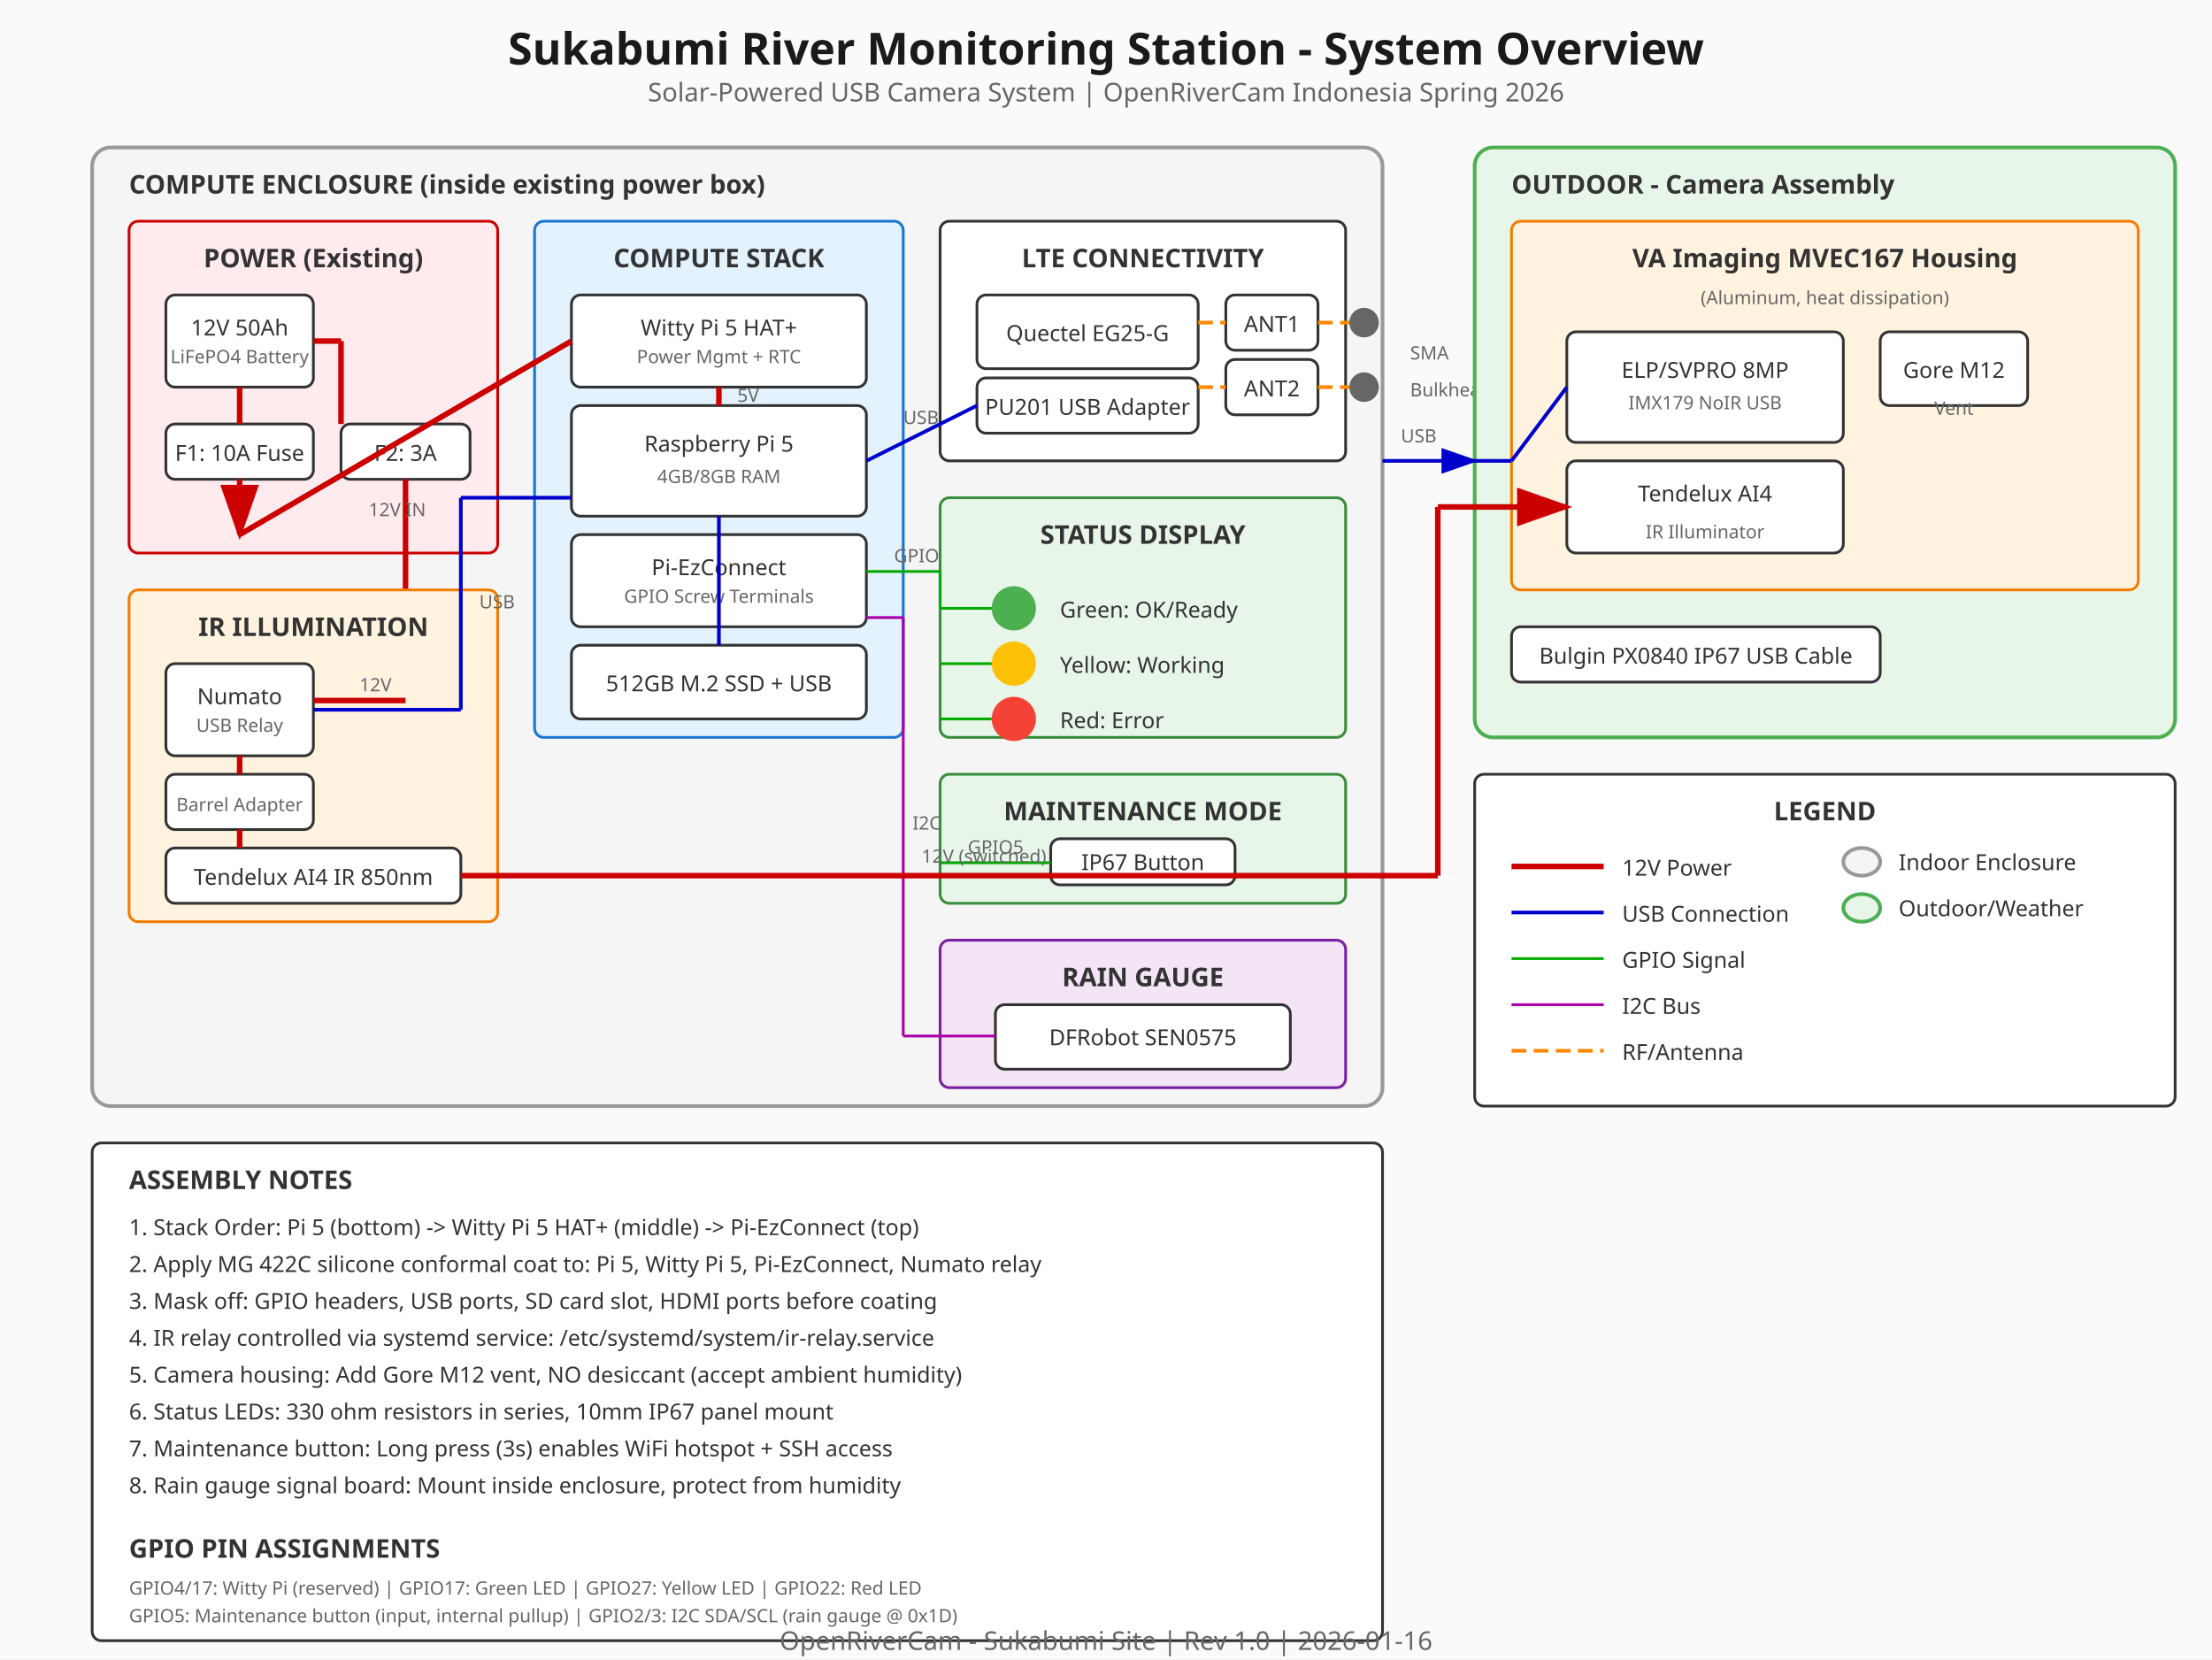
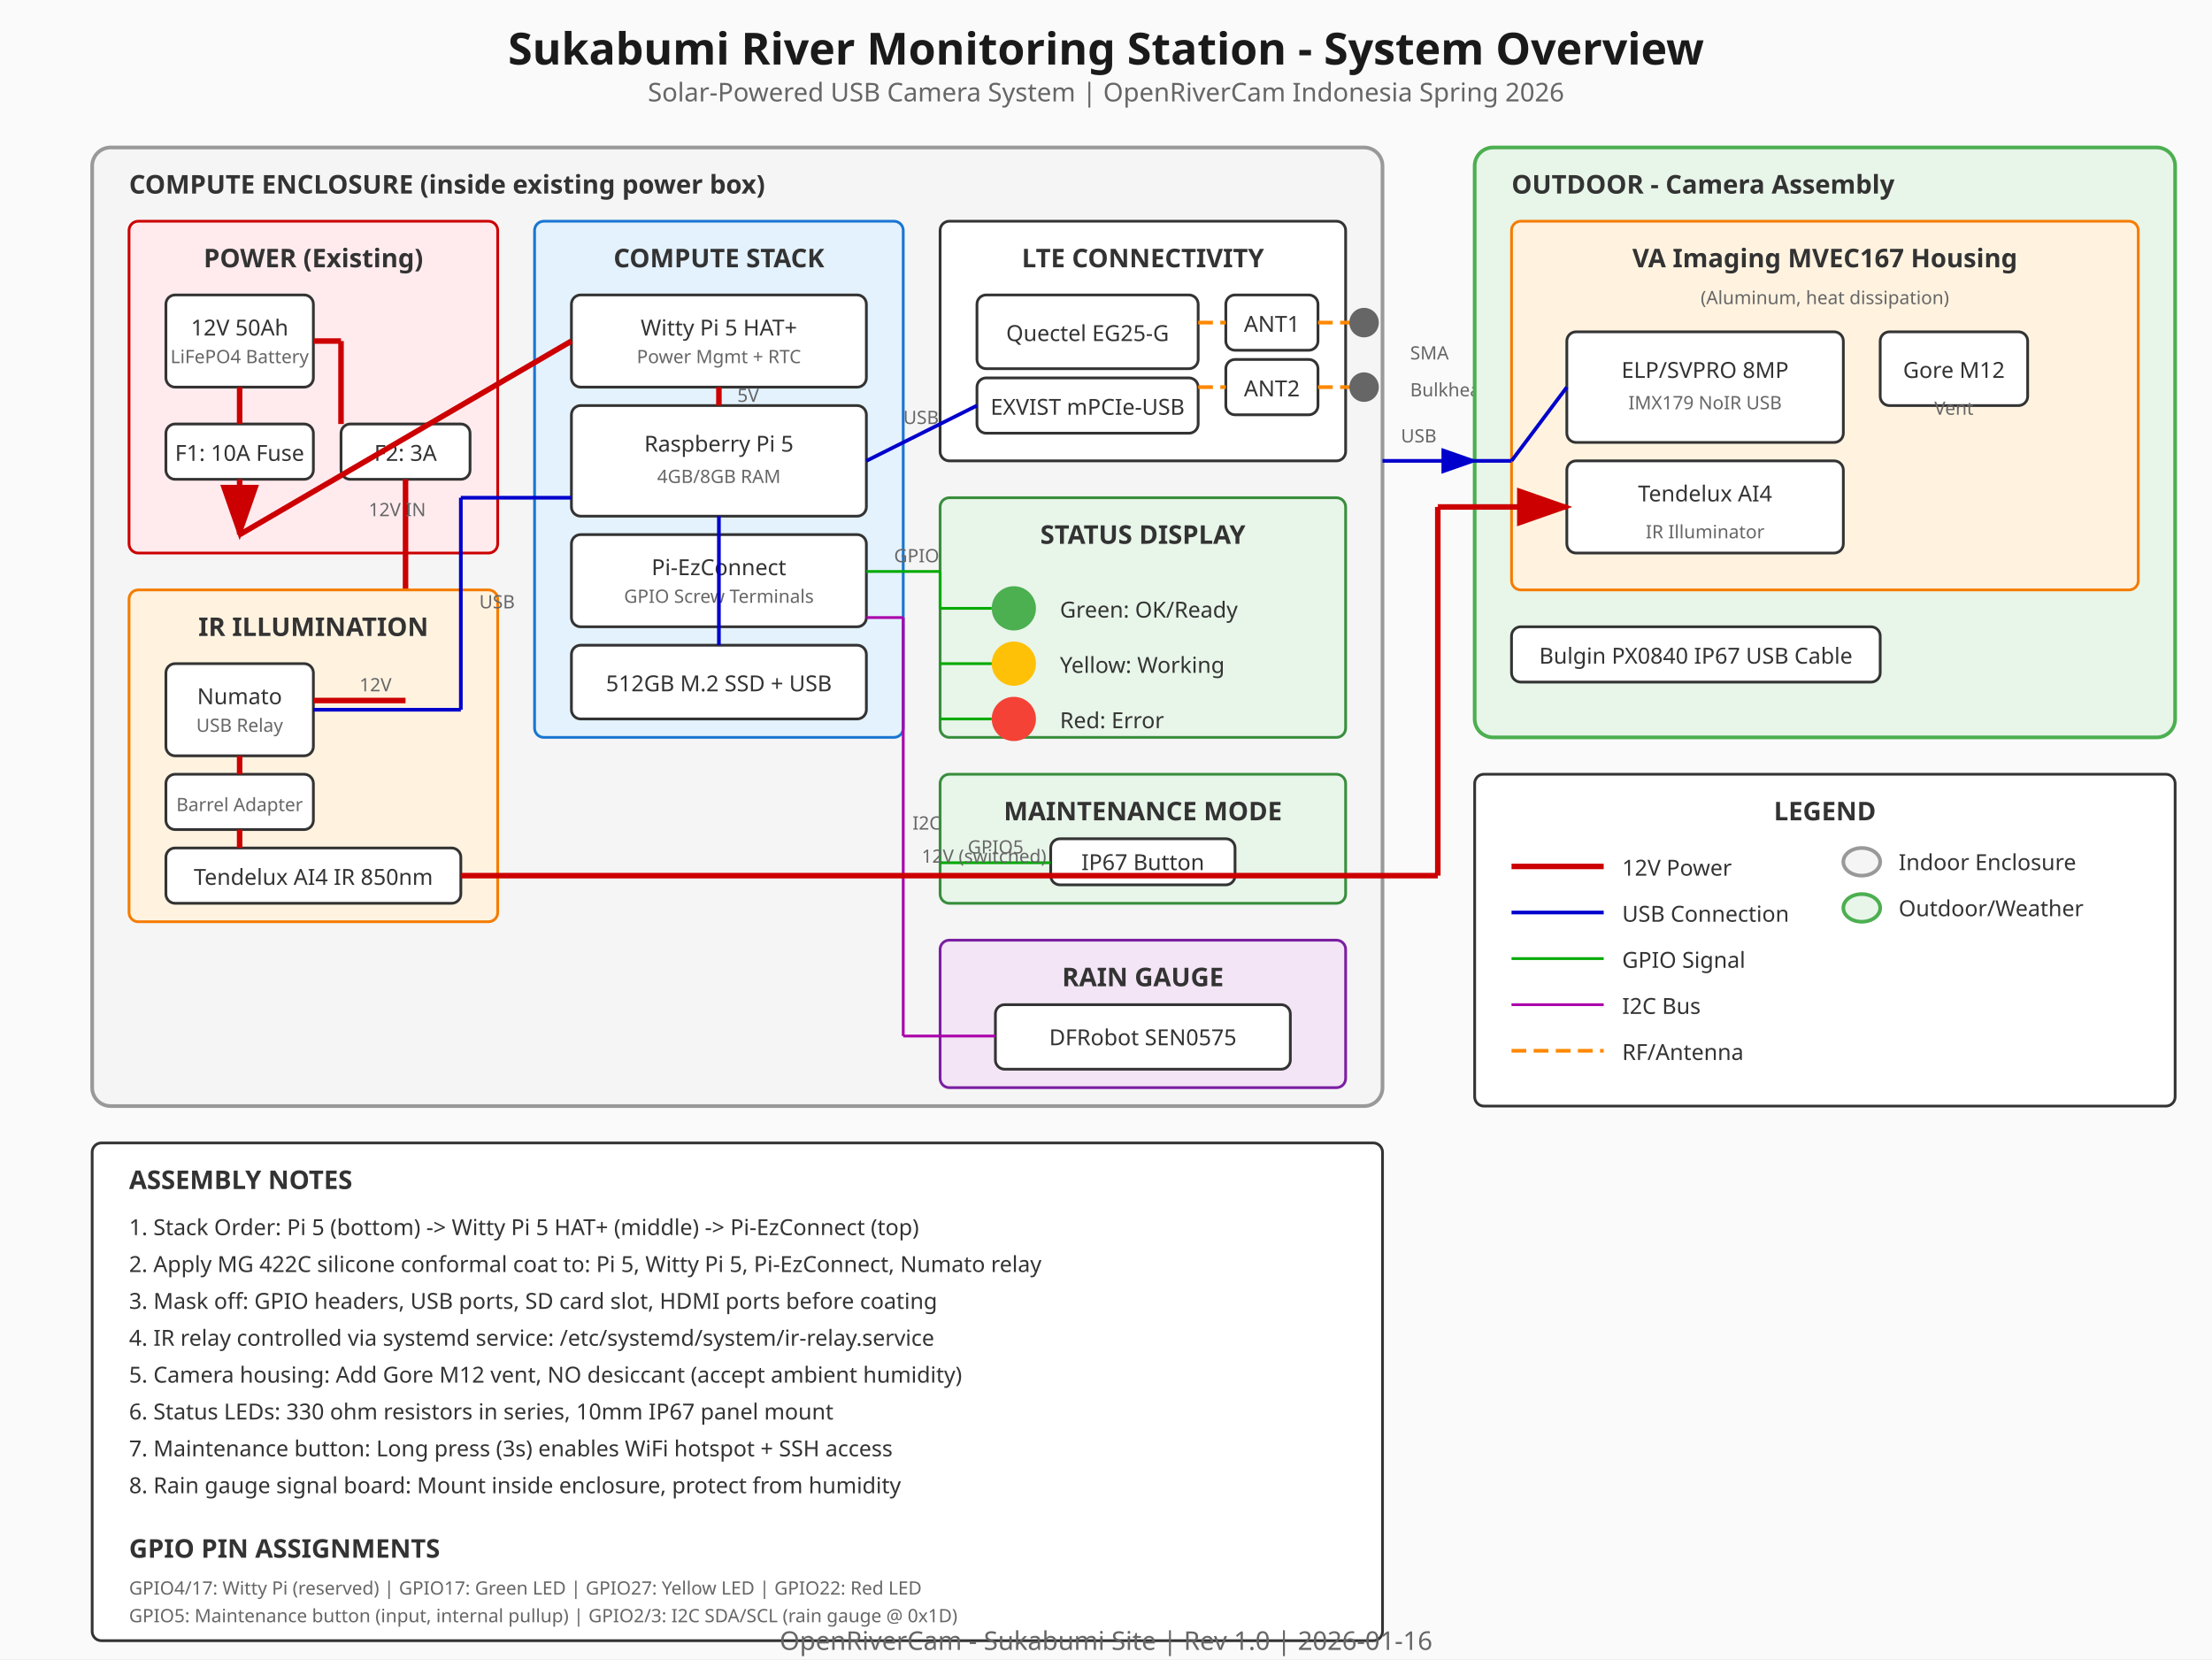
<svg xmlns="http://www.w3.org/2000/svg" viewBox="0 0 1200 900" width="1200" height="900">
  <defs>
    <style>
      .title { font: bold 24px sans-serif; fill: #1a1a1a; }
      .subtitle { font: 14px sans-serif; fill: #666; }
      .section-title { font: bold 14px sans-serif; fill: #333; }
      .component { font: 12px sans-serif; fill: #333; }
      .component-detail { font: 10px sans-serif; fill: #666; }
      .wire-power { stroke: #c00; stroke-width: 3; fill: none; }
      .wire-power-gnd { stroke: #000; stroke-width: 2; fill: none; stroke-dasharray: 5,3; }
      .wire-usb { stroke: #00c; stroke-width: 2; fill: none; }
      .wire-gpio { stroke: #0a0; stroke-width: 1.5; fill: none; }
      .wire-i2c { stroke: #a0a; stroke-width: 1.5; fill: none; }
      .wire-rf { stroke: #f80; stroke-width: 2; fill: none; stroke-dasharray: 8,4; }
      .enclosure { fill: #f5f5f5; stroke: #999; stroke-width: 2; rx: 10; }
      .enclosure-outdoor { fill: #e8f5e9; stroke: #4caf50; stroke-width: 2; rx: 10; }
      .box { fill: #fff; stroke: #333; stroke-width: 1.5; rx: 5; }
      .box-power { fill: #ffebee; stroke: #c00; stroke-width: 1.5; rx: 5; }
      .box-compute { fill: #e3f2fd; stroke: #1976d2; stroke-width: 1.5; rx: 5; }
      .box-camera { fill: #fff3e0; stroke: #f57c00; stroke-width: 1.5; rx: 5; }
      .box-sensor { fill: #f3e5f5; stroke: #7b1fa2; stroke-width: 1.5; rx: 5; }
      .box-ui { fill: #e8f5e9; stroke: #388e3c; stroke-width: 1.5; rx: 5; }
      .connector { fill: #666; }
      .led-green { fill: #4caf50; }
      .led-yellow { fill: #ffc107; }
      .led-red { fill: #f44336; }
      .arrow { fill: #333; }
    </style>
    <marker id="arrowhead" markerWidth="10" markerHeight="7" refX="9" refY="3.5" orient="auto">
      <polygon points="0 0, 10 3.5, 0 7" class="arrow" />
    </marker>
    <marker id="arrowhead-red" markerWidth="10" markerHeight="7" refX="9" refY="3.5" orient="auto">
      <polygon points="0 0, 10 3.5, 0 7" fill="#c00" />
    </marker>
    <marker id="arrowhead-blue" markerWidth="10" markerHeight="7" refX="9" refY="3.5" orient="auto">
      <polygon points="0 0, 10 3.5, 0 7" fill="#00c" />
    </marker>
  </defs>
  <rect width="1200" height="900" fill="#fafafa" />
  <text x="600" y="35" class="title" text-anchor="middle">Sukabumi River Monitoring Station - System Overview</text>
  <text x="600" y="55" class="subtitle" text-anchor="middle">Solar-Powered USB Camera System | OpenRiverCam Indonesia Spring 2026</text>
  <rect x="50" y="80" width="700" height="520" class="enclosure" />
  <text x="70" y="105" class="section-title">COMPUTE ENCLOSURE (inside existing power box)</text>
  <rect x="70" y="120" width="200" height="180" class="box-power" />
  <text x="170" y="145" class="section-title" text-anchor="middle">POWER (Existing)</text>
  <rect x="90" y="160" width="80" height="50" class="box" />
  <text x="130" y="182" class="component" text-anchor="middle">12V 50Ah</text>
  <text x="130" y="197" class="component-detail" text-anchor="middle">LiFePO4 Battery</text>
  <rect x="90" y="230" width="80" height="30" class="box" />
  <text x="130" y="250" class="component" text-anchor="middle">F1: 10A Fuse</text>
  <rect x="185" y="230" width="70" height="30" class="box" />
  <text x="220" y="250" class="component" text-anchor="middle">F2: 3A</text>
  <line x1="130" y1="210" x2="130" y2="230" class="wire-power" />
  <line x1="130" y1="260" x2="130" y2="290" class="wire-power" marker-end="url(#arrowhead-red)" />
  <line x1="170" y1="185" x2="185" y2="185" class="wire-power" />
  <line x1="185" y1="185" x2="185" y2="230" class="wire-power" />
  <line x1="220" y1="260" x2="220" y2="380" class="wire-power" />
  <rect x="290" y="120" width="200" height="280" class="box-compute" />
  <text x="390" y="145" class="section-title" text-anchor="middle">COMPUTE STACK</text>
  <rect x="310" y="160" width="160" height="50" class="box" />
  <text x="390" y="182" class="component" text-anchor="middle">Witty Pi 5 HAT+</text>
  <text x="390" y="197" class="component-detail" text-anchor="middle">Power Mgmt + RTC</text>
  <rect x="310" y="220" width="160" height="60" class="box" />
  <text x="390" y="245" class="component" text-anchor="middle">Raspberry Pi 5</text>
  <text x="390" y="262" class="component-detail" text-anchor="middle">4GB/8GB RAM</text>
  <rect x="310" y="290" width="160" height="50" class="box" />
  <text x="390" y="312" class="component" text-anchor="middle">Pi-EzConnect</text>
  <text x="390" y="327" class="component-detail" text-anchor="middle">GPIO Screw Terminals</text>
  <rect x="310" y="350" width="160" height="40" class="box" />
  <text x="390" y="375" class="component" text-anchor="middle">512GB M.2 SSD + USB</text>
  <line x1="130" y1="290" x2="310" y2="185" class="wire-power" />
  <text x="200" y="280" class="component-detail">12V IN</text>
  <line x1="390" y1="210" x2="390" y2="220" class="wire-power" stroke="#090" />
  <text x="400" y="218" class="component-detail" fill="#090">5V</text>
  <line x1="390" y1="280" x2="390" y2="350" class="wire-usb" />
  <rect x="510" y="120" width="220" height="130" class="box" />
  <text x="620" y="145" class="section-title" text-anchor="middle">LTE CONNECTIVITY</text>
  <rect x="530" y="160" width="120" height="40" class="box" />
  <text x="590" y="185" class="component" text-anchor="middle">Quectel EG25-G</text>
  <rect x="530" y="205" width="120" height="30" class="box" />
-   <text x="590" y="225" class="component" text-anchor="middle">PU201 USB Adapter</text>
+   <text x="590" y="225" class="component" text-anchor="middle">EXVIST mPCIe-USB</text>
  <rect x="665" y="160" width="50" height="30" class="box" />
  <text x="690" y="180" class="component" text-anchor="middle">ANT1</text>
  <rect x="665" y="195" width="50" height="30" class="box" />
  <text x="690" y="215" class="component" text-anchor="middle">ANT2</text>
  <circle cx="740" cy="175" r="8" class="connector" />
  <circle cx="740" cy="210" r="8" class="connector" />
  <text x="765" y="195" class="component-detail">SMA</text>
  <text x="765" y="215" class="component-detail">Bulkhead</text>
  <line x1="470" y1="250" x2="530" y2="220" class="wire-usb" />
  <text x="490" y="230" class="component-detail" fill="#00c">USB</text>
  <line x1="650" y1="175" x2="665" y2="175" class="wire-rf" />
  <line x1="650" y1="210" x2="665" y2="210" class="wire-rf" />
  <line x1="715" y1="175" x2="732" y2="175" class="wire-rf" />
  <line x1="715" y1="210" x2="732" y2="210" class="wire-rf" />
  <rect x="70" y="320" width="200" height="180" class="box-camera" />
  <text x="170" y="345" class="section-title" text-anchor="middle">IR ILLUMINATION</text>
  <rect x="90" y="360" width="80" height="50" class="box" />
  <text x="130" y="382" class="component" text-anchor="middle">Numato</text>
  <text x="130" y="397" class="component-detail" text-anchor="middle">USB Relay</text>
  <rect x="90" y="420" width="80" height="30" class="box" />
  <text x="130" y="440" class="component-detail" text-anchor="middle">Barrel Adapter</text>
  <rect x="90" y="460" width="160" height="30" class="box" />
  <text x="170" y="480" class="component" text-anchor="middle">Tendelux AI4 IR 850nm</text>
  <line x1="220" y1="380" x2="170" y2="380" class="wire-power" />
  <text x="195" y="375" class="component-detail" fill="#c00">12V</text>
  <line x1="130" y1="410" x2="130" y2="420" class="wire-power" />
  <line x1="130" y1="450" x2="130" y2="460" class="wire-power" />
  <line x1="310" y1="270" x2="250" y2="270" class="wire-usb" />
  <line x1="250" y1="270" x2="250" y2="385" class="wire-usb" />
  <line x1="250" y1="385" x2="170" y2="385" class="wire-usb" />
  <text x="260" y="330" class="component-detail" fill="#00c">USB</text>
  <rect x="510" y="270" width="220" height="130" class="box-ui" />
  <text x="620" y="295" class="section-title" text-anchor="middle">STATUS DISPLAY</text>
  <circle cx="550" cy="330" r="12" class="led-green" />
  <text x="575" y="335" class="component">Green: OK/Ready</text>
  <circle cx="550" cy="360" r="12" class="led-yellow" />
  <text x="575" y="365" class="component">Yellow: Working</text>
  <circle cx="550" cy="390" r="12" class="led-red" />
  <text x="575" y="395" class="component">Red: Error</text>
  <line x1="470" y1="310" x2="510" y2="310" class="wire-gpio" />
  <line x1="510" y1="310" x2="510" y2="330" class="wire-gpio" />
  <line x1="510" y1="330" x2="538" y2="330" class="wire-gpio" />
  <line x1="510" y1="360" x2="538" y2="360" class="wire-gpio" />
  <line x1="510" y1="390" x2="538" y2="390" class="wire-gpio" />
  <text x="485" y="305" class="component-detail" fill="#0a0">GPIO</text>
  <rect x="510" y="420" width="220" height="70" class="box-ui" />
  <text x="620" y="445" class="section-title" text-anchor="middle">MAINTENANCE MODE</text>
  <rect x="570" y="455" width="100" height="25" class="box" />
  <text x="620" y="472" class="component" text-anchor="middle">IP67 Button</text>
  <line x1="510" y1="468" x2="570" y2="468" class="wire-gpio" />
  <text x="525" y="463" class="component-detail" fill="#0a0">GPIO5</text>
  <rect x="510" y="510" width="220" height="80" class="box-sensor" />
  <text x="620" y="535" class="section-title" text-anchor="middle">RAIN GAUGE</text>
  <rect x="540" y="545" width="160" height="35" class="box" />
  <text x="620" y="567" class="component" text-anchor="middle">DFRobot SEN0575</text>
  <line x1="470" y1="335" x2="490" y2="335" class="wire-i2c" />
  <line x1="490" y1="335" x2="490" y2="562" class="wire-i2c" />
  <line x1="490" y1="562" x2="540" y2="562" class="wire-i2c" />
  <text x="495" y="450" class="component-detail" fill="#a0a">I2C</text>
  <rect x="800" y="80" width="380" height="320" class="enclosure-outdoor" />
  <text x="820" y="105" class="section-title">OUTDOOR - Camera Assembly</text>
  <rect x="820" y="120" width="340" height="200" class="box-camera" />
  <text x="990" y="145" class="section-title" text-anchor="middle">VA Imaging MVEC167 Housing</text>
  <text x="990" y="165" class="component-detail" text-anchor="middle">(Aluminum, heat dissipation)</text>
  <rect x="850" y="180" width="150" height="60" class="box" />
  <text x="925" y="205" class="component" text-anchor="middle">ELP/SVPRO 8MP</text>
  <text x="925" y="222" class="component-detail" text-anchor="middle">IMX179 NoIR USB</text>
  <rect x="1020" y="180" width="80" height="40" class="box" />
  <text x="1060" y="205" class="component" text-anchor="middle">Gore M12</text>
  <text x="1060" y="225" class="component-detail" text-anchor="middle">Vent</text>
  <rect x="850" y="250" width="150" height="50" class="box" />
  <text x="925" y="272" class="component" text-anchor="middle">Tendelux AI4</text>
  <text x="925" y="292" class="component-detail" text-anchor="middle">IR Illuminator</text>
  <rect x="820" y="340" width="200" height="30" class="box" />
  <text x="920" y="360" class="component" text-anchor="middle">Bulgin PX0840 IP67 USB Cable</text>
  <line x1="750" y1="250" x2="800" y2="250" class="wire-usb" marker-end="url(#arrowhead-blue)" />
  <line x1="800" y1="250" x2="820" y2="250" class="wire-usb" />
  <line x1="820" y1="250" x2="850" y2="210" class="wire-usb" />
  <text x="760" y="240" class="component-detail" fill="#00c">USB</text>
  <line x1="250" y1="475" x2="780" y2="475" class="wire-power" />
  <line x1="780" y1="475" x2="780" y2="275" class="wire-power" />
  <line x1="780" y1="275" x2="850" y2="275" class="wire-power" marker-end="url(#arrowhead-red)" />
  <text x="500" y="468" class="component-detail" fill="#c00">12V (switched)</text>
  <rect x="800" y="420" width="380" height="180" class="box" fill="#fff" />
  <text x="990" y="445" class="section-title" text-anchor="middle">LEGEND</text>
  <line x1="820" y1="470" x2="870" y2="470" class="wire-power" />
  <text x="880" y="475" class="component">12V Power</text>
  <line x1="820" y1="495" x2="870" y2="495" class="wire-usb" />
  <text x="880" y="500" class="component">USB Connection</text>
  <line x1="820" y1="520" x2="870" y2="520" class="wire-gpio" />
  <text x="880" y="525" class="component">GPIO Signal</text>
  <line x1="820" y1="545" x2="870" y2="545" class="wire-i2c" />
  <text x="880" y="550" class="component">I2C Bus</text>
  <line x1="820" y1="570" x2="870" y2="570" class="wire-rf" />
  <text x="880" y="575" class="component">RF/Antenna</text>
  <rect x="1000" y="460" width="20" height="15" class="enclosure" />
  <text x="1030" y="472" class="component">Indoor Enclosure</text>
  <rect x="1000" y="485" width="20" height="15" class="enclosure-outdoor" />
  <text x="1030" y="497" class="component">Outdoor/Weather</text>
  <rect x="50" y="620" width="700" height="270" class="box" fill="#fffde7" />
  <text x="70" y="645" class="section-title">ASSEMBLY NOTES</text>
  <text x="70" y="670" class="component">1. Stack Order: Pi 5 (bottom) -&gt; Witty Pi 5 HAT+ (middle) -&gt; Pi-EzConnect (top)</text>
  <text x="70" y="690" class="component">2. Apply MG 422C silicone conformal coat to: Pi 5, Witty Pi 5, Pi-EzConnect, Numato relay</text>
  <text x="70" y="710" class="component">3. Mask off: GPIO headers, USB ports, SD card slot, HDMI ports before coating</text>
  <text x="70" y="730" class="component">4. IR relay controlled via systemd service: /etc/systemd/system/ir-relay.service</text>
  <text x="70" y="750" class="component">5. Camera housing: Add Gore M12 vent, NO desiccant (accept ambient humidity)</text>
  <text x="70" y="770" class="component">6. Status LEDs: 330 ohm resistors in series, 10mm IP67 panel mount</text>
  <text x="70" y="790" class="component">7. Maintenance button: Long press (3s) enables WiFi hotspot + SSH access</text>
  <text x="70" y="810" class="component">8. Rain gauge signal board: Mount inside enclosure, protect from humidity</text>
  <text x="70" y="845" class="section-title">GPIO PIN ASSIGNMENTS</text>
  <text x="70" y="865" class="component-detail">GPIO4/17: Witty Pi (reserved) | GPIO17: Green LED | GPIO27: Yellow LED | GPIO22: Red LED</text>
  <text x="70" y="880" class="component-detail">GPIO5: Maintenance button (input, internal pullup) | GPIO2/3: I2C SDA/SCL (rain gauge @ 0x1D)</text>
  <text x="600" y="895" class="subtitle" text-anchor="middle">OpenRiverCam - Sukabumi Site | Rev 1.0 | 2026-01-16</text>
</svg>
